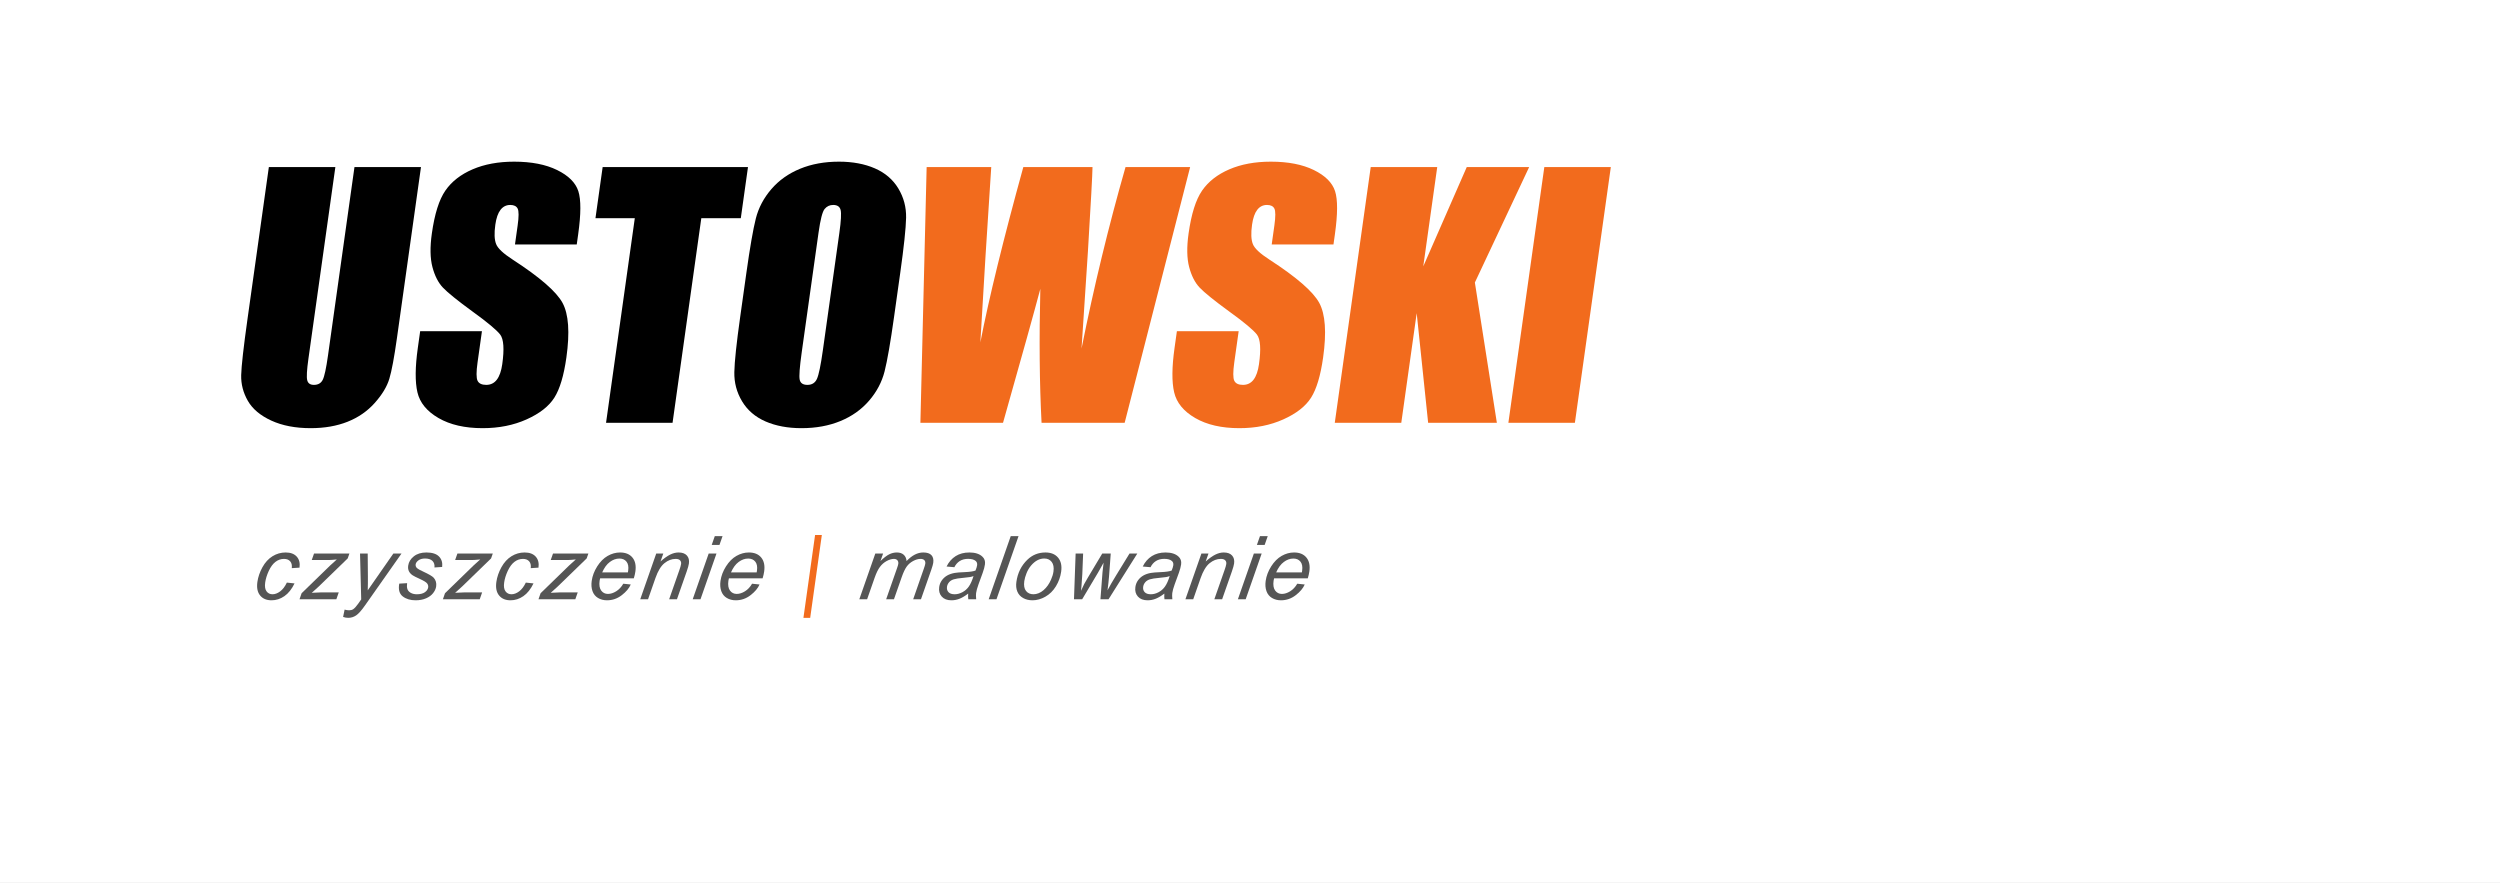
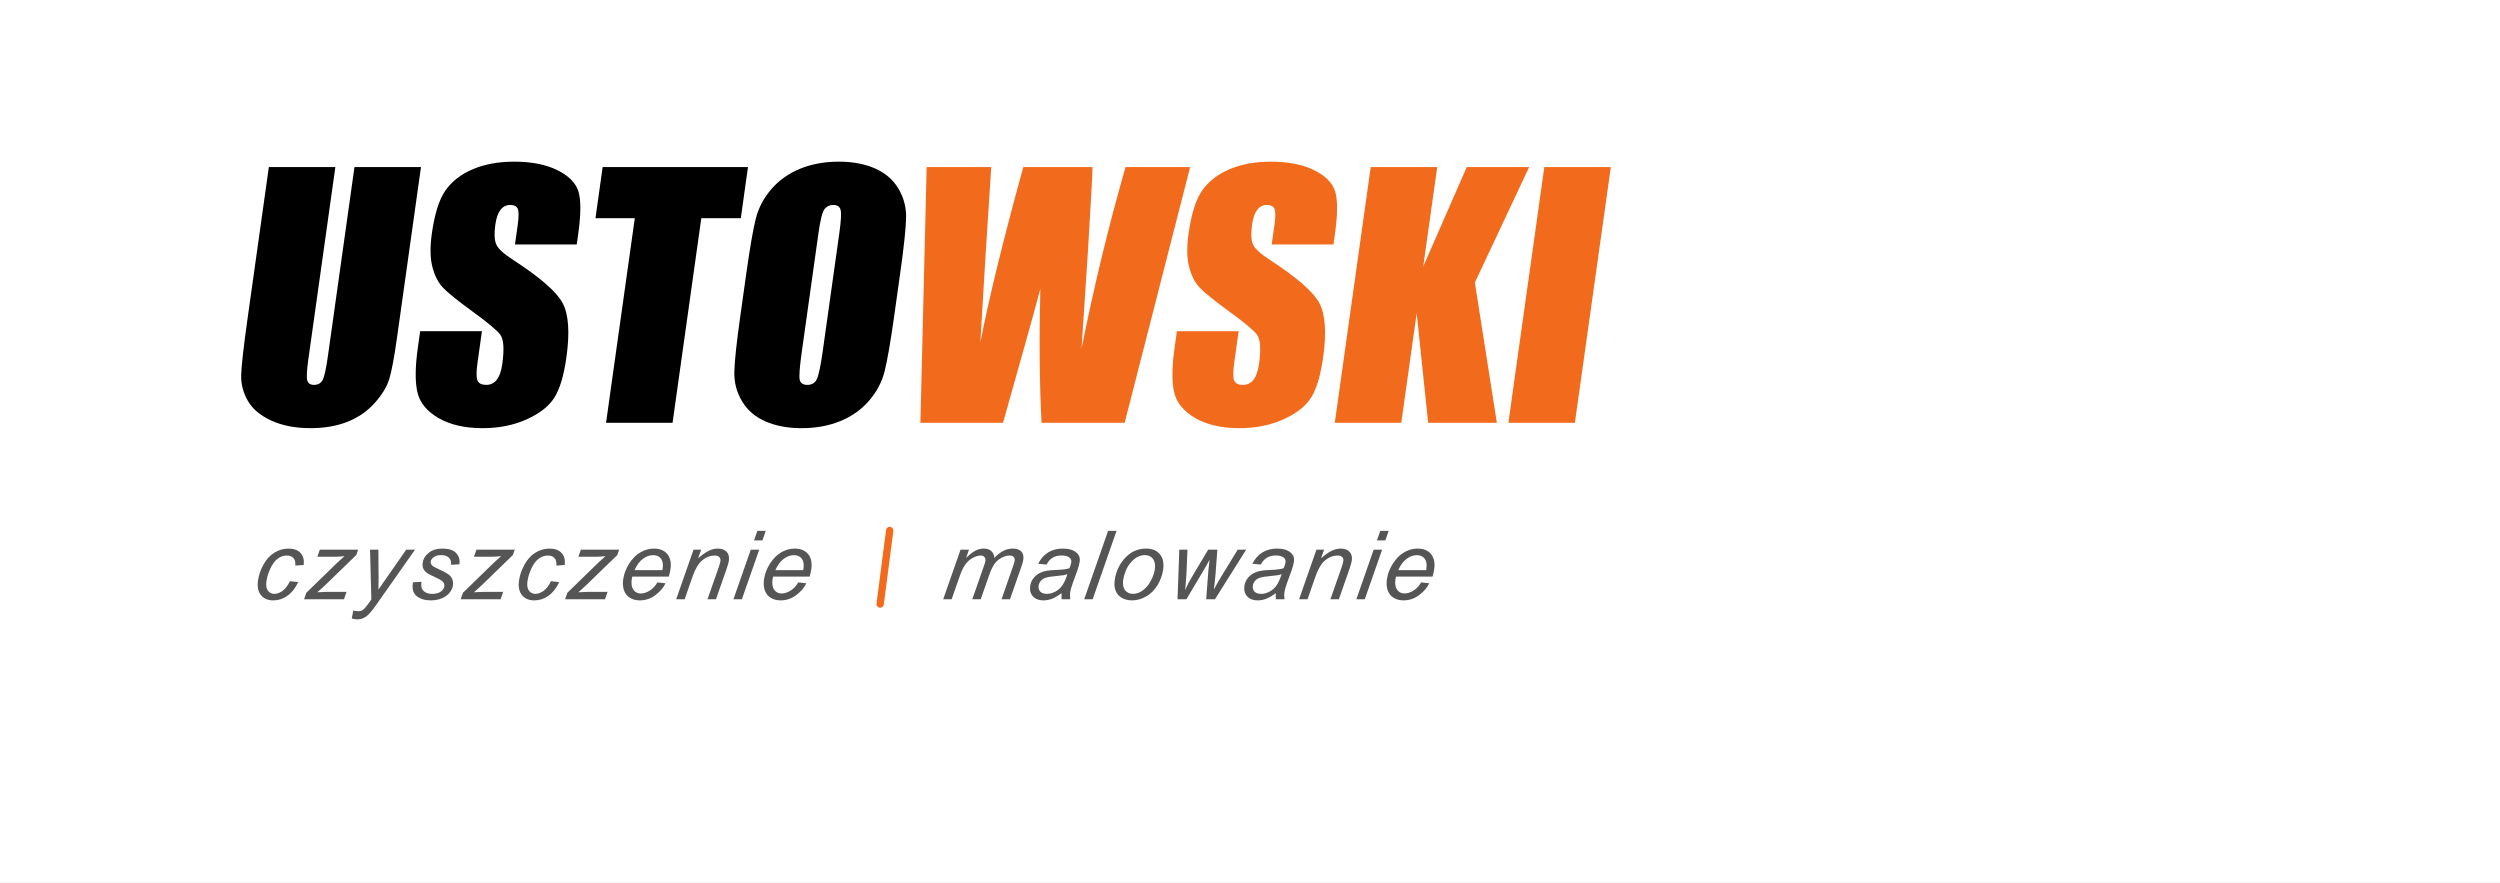
<svg xmlns="http://www.w3.org/2000/svg" viewBox="0 0 680 240">
  <rect width="680" height="240" fill="#ffffff" />
  <path d="M1041 1619V537Q1041 353 1029.0 278.5Q1017 204 958.0 125.5Q899 47 802.5 6.5Q706 -34 575 -34Q430 -34 319.0 14.0Q208 62 153.0 139.0Q98 216 88.0 301.5Q78 387 78 661V1619H499V405Q499 299 510.5 269.5Q522 240 557 240Q597 240 608.5 272.5Q620 305 620 426V1619Z" transform="matrix(0.042969,0,0.006039,-0.042969,60.00,115.00)" fill="#000000" />
  <path d="M976 1129H585V1249Q585 1333 570.0 1356.0Q555 1379 520 1379Q482 1379 462.5 1348.0Q443 1317 443 1254Q443 1173 465 1132Q486 1091 584 1033Q865 866 938 759Q1011 652 1011 414Q1011 241 970.5 159.0Q930 77 814.0 21.5Q698 -34 544 -34Q375 -34 255.5 30.0Q136 94 99.0 193.0Q62 292 62 474V580H453V383Q453 292 469.5 266.0Q486 240 528 240Q570 240 590.5 273.0Q611 306 611 371Q611 514 572 558Q532 602 375 705Q218 809 167.0 856.0Q116 903 82.5 986.0Q49 1069 49 1198Q49 1384 96.5 1470.0Q144 1556 250.0 1604.5Q356 1653 506 1653Q670 1653 785.5 1600.0Q901 1547 938.5 1466.5Q976 1386 976 1193Z" transform="matrix(0.042969,0,0.006039,-0.042969,108.12,115.00)" fill="#000000" />
  <path d="M932 1619V1295H682V0H261V1295H12V1619Z" transform="matrix(0.042969,0,0.006039,-0.042969,153.63,115.00)" fill="#000000" />
  <path d="M1046 671Q1046 427 1034.5 325.5Q1023 224 962.5 140.0Q902 56 799.0 11.0Q696 -34 559 -34Q429 -34 325.5 8.5Q222 51 159.0 136.0Q96 221 84.0 321.0Q72 421 72 671V948Q72 1192 83.5 1293.5Q95 1395 155.5 1479.0Q216 1563 319.0 1608.0Q422 1653 559 1653Q689 1653 792.5 1610.5Q896 1568 959.0 1483.0Q1022 1398 1034.0 1298.0Q1046 1198 1046 948ZM625 1203Q625 1316 612.5 1347.5Q600 1379 561 1379Q528 1379 510.5 1353.5Q493 1328 493 1203V447Q493 306 504.5 273.0Q516 240 558 240Q601 240 613.0 278.0Q625 316 625 459Z" transform="matrix(0.042969,0,0.006039,-0.042969,194.19,115.00)" fill="#000000" />
  <path d="M1668 1619 1481 0H955Q883 373 828 848Q803 645 711 0H188L0 1619H409L452 1054L496 509Q519 932 612 1619H1050Q1059 1548 1096 1085L1142 470Q1177 1057 1259 1619Z" transform="matrix(0.042969,0,0.006039,-0.042969,242.27,115.00)" fill="#f26b1d" />
  <path d="M976 1129H585V1249Q585 1333 570.0 1356.0Q555 1379 520 1379Q482 1379 462.5 1348.0Q443 1317 443 1254Q443 1173 465 1132Q486 1091 584 1033Q865 866 938 759Q1011 652 1011 414Q1011 241 970.5 159.0Q930 77 814.0 21.5Q698 -34 544 -34Q375 -34 255.5 30.0Q136 94 99.0 193.0Q62 292 62 474V580H453V383Q453 292 469.5 266.0Q486 240 528 240Q570 240 590.5 273.0Q611 306 611 371Q611 514 572 558Q532 602 375 705Q218 809 167.0 856.0Q116 903 82.5 986.0Q49 1069 49 1198Q49 1384 96.5 1470.0Q144 1556 250.0 1604.5Q356 1653 506 1653Q670 1653 785.5 1600.0Q901 1547 938.5 1466.5Q976 1386 976 1193Z" transform="matrix(0.042969,0,0.006039,-0.042969,313.95,115.00)" fill="#f26b1d" />
  <path d="M1087 1619 846 888 1110 0H675L505 694V0H84V1619H505V990L692 1619Z" transform="matrix(0.042969,0,0.006039,-0.042969,359.45,115.00)" fill="#f26b1d" />
  <path d="M505 1619V0H84V1619Z" transform="matrix(0.042969,0,0.006039,-0.042969,406.67,115.00)" fill="#f26b1d" />
-   <path d="M801 387 982 368Q914 169 788.5 72.5Q663 -24 503 -24Q330 -24 222.5 88.0Q115 200 115 401Q115 575 184.0 743.0Q253 911 381.5 998.5Q510 1086 675 1086Q846 1086 946.0 989.5Q1046 893 1046 734L868 722Q867 823 809.5 880.0Q752 937 658 937Q549 937 469.0 868.0Q389 799 343.5 658.5Q298 518 298 388Q298 252 358.0 184.0Q418 116 506 116Q594 116 674.5 183.0Q755 250 801 387Z" transform="matrix(0.011719,0,0.001647,-0.011719,68.00,163.00)" fill="#555555" />
-   <path d="M40 0 69 140 640 783Q701 851 776 924Q647 911 591 911H196L228 1062H1049L1025 948L449 301Q400 246 303 150Q454 159 510 159H928L895 0Z" transform="matrix(0.011719,0,0.001647,-0.011719,81.00,163.00)" fill="#555555" />
-   <path d="M0 -410 11 -240Q67 -256 120 -256Q175 -256 209 -231Q253 -198 305 -107L363 -3L186 1062H364L444 525Q468 366 485 207L960 1062H1149L472 -141Q374 -317 298.0 -374.0Q222 -431 123 -431Q60 -431 0 -410Z" transform="matrix(0.011719,0,0.001647,-0.011719,94.00,163.00)" fill="#555555" />
-   <path d="M85 363 266 374Q266 296 290.0 241.0Q314 186 378.5 151.0Q443 116 529 116Q649 116 709.0 164.0Q769 212 769 277Q769 324 733 366Q696 408 552.5 469.5Q409 531 369 556Q302 597 268.0 652.5Q234 708 234 780Q234 906 334.0 996.0Q434 1086 614 1086Q814 1086 918.5 993.5Q1023 901 1027 750L850 738Q846 834 782.0 890.0Q718 946 601 946Q507 946 455.0 903.0Q403 860 403 810Q403 760 448 722Q478 696 603 642Q811 552 865 500Q951 417 951 298Q951 219 902.5 143.0Q854 67 754.5 21.5Q655 -24 520 -24Q336 -24 207 67Q78 158 85 363Z" transform="matrix(0.011719,0,0.001647,-0.011719,107.00,163.00)" fill="#555555" />
-   <path d="M40 0 69 140 640 783Q701 851 776 924Q647 911 591 911H196L228 1062H1049L1025 948L449 301Q400 246 303 150Q454 159 510 159H928L895 0Z" transform="matrix(0.011719,0,0.001647,-0.011719,120.00,163.00)" fill="#555555" />
-   <path d="M801 387 982 368Q914 169 788.5 72.5Q663 -24 503 -24Q330 -24 222.5 88.0Q115 200 115 401Q115 575 184.0 743.0Q253 911 381.5 998.5Q510 1086 675 1086Q846 1086 946.0 989.5Q1046 893 1046 734L868 722Q867 823 809.5 880.0Q752 937 658 937Q549 937 469.0 868.0Q389 799 343.5 658.5Q298 518 298 388Q298 252 358.0 184.0Q418 116 506 116Q594 116 674.5 183.0Q755 250 801 387Z" transform="matrix(0.011719,0,0.001647,-0.011719,133.00,163.00)" fill="#555555" />
-   <path d="M40 0 69 140 640 783Q701 851 776 924Q647 911 591 911H196L228 1062H1049L1025 948L449 301Q400 246 303 150Q454 159 510 159H928L895 0Z" transform="matrix(0.011719,0,0.001647,-0.011719,146.00,163.00)" fill="#555555" />
-   <path d="M848 361 1024 343Q986 212 849.5 94.0Q713 -24 524 -24Q406 -24 307.5 30.5Q209 85 157.5 189.0Q106 293 106 426Q106 600 186.5 763.5Q267 927 395.0 1006.5Q523 1086 672 1086Q862 1086 975.5 968.0Q1089 850 1089 646Q1089 568 1075 486H293Q289 455 289 430Q289 281 357.5 202.5Q426 124 525 124Q618 124 708.0 185.0Q798 246 848 361ZM322 624H918Q919 652 919 664Q919 800 851.0 872.5Q783 945 676 945Q560 945 464.5 865.0Q369 785 322 624Z" transform="matrix(0.011719,0,0.001647,-0.011719,159.00,163.00)" fill="#555555" />
-   <path d="M68 0 290 1062H454L415 877Q522 986 615.0 1036.0Q708 1086 805 1086Q934 1086 1007.5 1016.0Q1081 946 1081 829Q1081 770 1055 643L920 0H739L880 673Q901 771 901 818Q901 871 864.5 904.0Q828 937 759 937Q620 937 511.5 837.0Q403 737 352 494L249 0Z" transform="matrix(0.011719,0,0.001647,-0.011719,173.35,163.00)" fill="#555555" />
-   <path d="M325 1261 368 1466H548L505 1261ZM61 0 283 1062H464L242 0Z" transform="matrix(0.011719,0,0.001647,-0.011719,187.70,163.00)" fill="#555555" />
-   <path d="M848 361 1024 343Q986 212 849.5 94.0Q713 -24 524 -24Q406 -24 307.5 30.5Q209 85 157.5 189.0Q106 293 106 426Q106 600 186.5 763.5Q267 927 395.0 1006.5Q523 1086 672 1086Q862 1086 975.5 968.0Q1089 850 1089 646Q1089 568 1075 486H293Q289 455 289 430Q289 281 357.5 202.5Q426 124 525 124Q618 124 708.0 185.0Q798 246 848 361ZM322 624H918Q919 652 919 664Q919 800 851.0 872.5Q783 945 676 945Q560 945 464.5 865.0Q369 785 322 624Z" transform="matrix(0.011719,0,0.001647,-0.011719,194.03,163.00)" fill="#555555" />
-   <path d="M188 -431V1491H345V-431Z" transform="matrix(0.011719,0,0.001647,-0.011719,217.04,163.00)" fill="#f26b1d" />
-   <path d="M67 0 289 1062H470L433 887Q534 1000 613.5 1043.0Q693 1086 786 1086Q885 1086 951.5 1033.5Q1018 981 1039 887Q1120 987 1209.5 1036.5Q1299 1086 1398 1086Q1531 1086 1597.5 1023.0Q1664 960 1664 846Q1664 797 1641 684L1498 0H1317L1463 702Q1482 788 1482 825Q1482 877 1449.0 907.0Q1416 937 1356 937Q1275 937 1191.0 888.0Q1107 839 1060.5 759.5Q1014 680 979 515L871 0H690L840 717Q856 790 856 821Q856 873 823.5 905.0Q791 937 739 937Q662 937 577.5 888.0Q493 839 440.0 751.5Q387 664 353 502L248 0Z" transform="matrix(0.011719,0,0.001647,-0.011719,232.95,163.00)" fill="#555555" />
-   <path d="M784 132Q690 51 603.0 13.5Q516 -24 417 -24Q270 -24 180.0 62.5Q90 149 90 284Q90 373 130.5 441.5Q171 510 238.0 551.5Q305 593 402 611Q463 623 633.5 630.0Q804 637 878 666Q899 740 899 789Q899 852 853 888Q790 938 669 938Q555 938 482.5 887.5Q410 837 377 744L194 760Q250 918 371.5 1002.0Q493 1086 678 1086Q875 1086 990 992Q1078 922 1078 810Q1078 725 1053 613L994 349Q966 223 966 144Q966 94 988 0H805Q790 52 784 132ZM851 538Q813 523 769.5 515.0Q726 507 624 498Q466 484 401.0 462.5Q336 441 303.0 394.0Q270 347 270 290Q270 214 322.5 165.0Q375 116 472 116Q562 116 645.0 163.5Q728 211 776.0 296.0Q824 381 851 538Z" transform="matrix(0.011719,0,0.001647,-0.011719,253.94,163.00)" fill="#555555" />
-   <path d="M54 0 360 1466H541L235 0Z" transform="matrix(0.011719,0,0.001647,-0.011719,268.29,163.00)" fill="#555555" />
-   <path d="M100 403Q100 714 283 918Q434 1086 679 1086Q871 1086 988.5 966.0Q1106 846 1106 642Q1106 459 1032.0 301.5Q958 144 821.5 60.0Q685 -24 534 -24Q410 -24 308.5 29.0Q207 82 153.5 179.0Q100 276 100 403ZM281 421Q281 271 353.0 193.5Q425 116 536 116Q594 116 651.0 139.5Q708 163 757.0 211.0Q806 259 840.5 320.5Q875 382 896 453Q927 552 927 643Q927 787 854.5 866.5Q782 946 672 946Q587 946 517.0 905.5Q447 865 390.5 787.0Q334 709 307.5 605.5Q281 502 281 421Z" transform="matrix(0.011719,0,0.001647,-0.011719,274.62,163.00)" fill="#555555" />
-   <path d="M270 0 159 1062H333L381 585L400 317Q402 287 406 196Q436 298 457.0 352.5Q478 407 524 508L777 1062H974L1009 531Q1017 410 1019 208Q1069 342 1182 580L1410 1062H1591L1072 0H884L844 623Q840 681 838 849Q797 742 741 618L460 0Z" transform="matrix(0.011719,0,0.001647,-0.011719,288.96,163.00)" fill="#555555" />
-   <path d="M784 132Q690 51 603.0 13.5Q516 -24 417 -24Q270 -24 180.0 62.5Q90 149 90 284Q90 373 130.5 441.5Q171 510 238.0 551.5Q305 593 402 611Q463 623 633.5 630.0Q804 637 878 666Q899 740 899 789Q899 852 853 888Q790 938 669 938Q555 938 482.5 887.5Q410 837 377 744L194 760Q250 918 371.5 1002.0Q493 1086 678 1086Q875 1086 990 992Q1078 922 1078 810Q1078 725 1053 613L994 349Q966 223 966 144Q966 94 988 0H805Q790 52 784 132ZM851 538Q813 523 769.5 515.0Q726 507 624 498Q466 484 401.0 462.5Q336 441 303.0 394.0Q270 347 270 290Q270 214 322.5 165.0Q375 116 472 116Q562 116 645.0 163.5Q728 211 776.0 296.0Q824 381 851 538Z" transform="matrix(0.011719,0,0.001647,-0.011719,307.30,163.00)" fill="#555555" />
-   <path d="M68 0 290 1062H454L415 877Q522 986 615.0 1036.0Q708 1086 805 1086Q934 1086 1007.5 1016.0Q1081 946 1081 829Q1081 770 1055 643L920 0H739L880 673Q901 771 901 818Q901 871 864.5 904.0Q828 937 759 937Q620 937 511.5 837.0Q403 737 352 494L249 0Z" transform="matrix(0.011719,0,0.001647,-0.011719,321.64,163.00)" fill="#555555" />
-   <path d="M325 1261 368 1466H548L505 1261ZM61 0 283 1062H464L242 0Z" transform="matrix(0.011719,0,0.001647,-0.011719,335.99,163.00)" fill="#555555" />
-   <path d="M848 361 1024 343Q986 212 849.5 94.0Q713 -24 524 -24Q406 -24 307.5 30.5Q209 85 157.5 189.0Q106 293 106 426Q106 600 186.5 763.5Q267 927 395.0 1006.5Q523 1086 672 1086Q862 1086 975.5 968.0Q1089 850 1089 646Q1089 568 1075 486H293Q289 455 289 430Q289 281 357.5 202.5Q426 124 525 124Q618 124 708.0 185.0Q798 246 848 361ZM322 624H918Q919 652 919 664Q919 800 851.0 872.5Q783 945 676 945Q560 945 464.5 865.0Q369 785 322 624Z" transform="matrix(0.011719,0,0.001647,-0.011719,342.32,163.00)" fill="#555555" />
+   <path d="M801 387 982 368Q914 169 788.5 72.5Q663 -24 503 -24Q330 -24 222.5 88.0Q115 200 115 401Q115 575 184.0 743.0Q253 911 381.5 998.5Q510 1086 675 1086Q846 1086 946.0 989.5Q1046 893 1046 734L868 722Q867 823 809.5 880.0Q752 937 658 937Q549 937 469.0 868.0Q389 799 343.5 658.5Q298 518 298 388Q298 252 358.0 184.0Q418 116 506 116Q594 116 674.5 183.0Q755 250 801 387Z" transform="matrix(0.012695,0,0.001784,-0.012695,68.00,163.00)" fill="#555555" />
+   <path d="M40 0 69 140 640 783Q701 851 776 924Q647 911 591 911H196L228 1062H1049L1025 948L449 301Q400 246 303 150Q454 159 510 159H928L895 0Z" transform="matrix(0.012695,0,0.001784,-0.012695,82.20,163.00)" fill="#555555" />
+   <path d="M0 -410 11 -240Q67 -256 120 -256Q175 -256 209 -231Q253 -198 305 -107L363 -3L186 1062H364L444 525Q468 366 485 207L960 1062H1149L472 -141Q374 -317 298.0 -374.0Q222 -431 123 -431Q60 -431 0 -410Z" transform="matrix(0.012695,0,0.001784,-0.012695,96.40,163.00)" fill="#555555" />
+   <path d="M85 363 266 374Q266 296 290.0 241.0Q314 186 378.5 151.0Q443 116 529 116Q649 116 709.0 164.0Q769 212 769 277Q769 324 733 366Q696 408 552.5 469.5Q409 531 369 556Q302 597 268.0 652.5Q234 708 234 780Q234 906 334.0 996.0Q434 1086 614 1086Q814 1086 918.5 993.5Q1023 901 1027 750L850 738Q846 834 782.0 890.0Q718 946 601 946Q507 946 455.0 903.0Q403 860 403 810Q403 760 448 722Q478 696 603 642Q811 552 865 500Q951 417 951 298Q951 219 902.5 143.0Q854 67 754.5 21.5Q655 -24 520 -24Q336 -24 207 67Q78 158 85 363Z" transform="matrix(0.012695,0,0.001784,-0.012695,110.60,163.00)" fill="#555555" />
+   <path d="M40 0 69 140 640 783Q701 851 776 924Q647 911 591 911H196L228 1062H1049L1025 948L449 301Q400 246 303 150Q454 159 510 159H928L895 0Z" transform="matrix(0.012695,0,0.001784,-0.012695,124.80,163.00)" fill="#555555" />
+   <path d="M801 387 982 368Q914 169 788.5 72.5Q663 -24 503 -24Q330 -24 222.5 88.0Q115 200 115 401Q115 575 184.0 743.0Q253 911 381.5 998.5Q510 1086 675 1086Q846 1086 946.0 989.5Q1046 893 1046 734L868 722Q867 823 809.5 880.0Q752 937 658 937Q549 937 469.0 868.0Q389 799 343.5 658.5Q298 518 298 388Q298 252 358.0 184.0Q418 116 506 116Q594 116 674.5 183.0Q755 250 801 387Z" transform="matrix(0.012695,0,0.001784,-0.012695,139.00,163.00)" fill="#555555" />
+   <path d="M40 0 69 140 640 783Q701 851 776 924Q647 911 591 911H196L228 1062H1049L1025 948L449 301Q400 246 303 150Q454 159 510 159H928L895 0Z" transform="matrix(0.012695,0,0.001784,-0.012695,153.20,163.00)" fill="#555555" />
+   <path d="M848 361 1024 343Q986 212 849.5 94.0Q713 -24 524 -24Q406 -24 307.5 30.5Q209 85 157.5 189.0Q106 293 106 426Q106 600 186.5 763.5Q267 927 395.0 1006.5Q523 1086 672 1086Q862 1086 975.5 968.0Q1089 850 1089 646Q1089 568 1075 486H293Q289 455 289 430Q289 281 357.5 202.5Q426 124 525 124Q618 124 708.0 185.0Q798 246 848 361ZM322 624H918Q919 652 919 664Q919 800 851.0 872.5Q783 945 676 945Q560 945 464.5 865.0Q369 785 322 624Z" transform="matrix(0.012695,0,0.001784,-0.012695,167.40,163.00)" fill="#555555" />
+   <path d="M68 0 290 1062H454L415 877Q522 986 615.0 1036.0Q708 1086 805 1086Q934 1086 1007.5 1016.0Q1081 946 1081 829Q1081 770 1055 643L920 0H739L880 673Q901 771 901 818Q901 871 864.5 904.0Q828 937 759 937Q620 937 511.5 837.0Q403 737 352 494L249 0Z" transform="matrix(0.012695,0,0.001784,-0.012695,183.06,163.00)" fill="#555555" />
+   <path d="M325 1261 368 1466H548L505 1261ZM61 0 283 1062H464L242 0Z" transform="matrix(0.012695,0,0.001784,-0.012695,198.72,163.00)" fill="#555555" />
+   <path d="M848 361 1024 343Q986 212 849.5 94.0Q713 -24 524 -24Q406 -24 307.5 30.5Q209 85 157.5 189.0Q106 293 106 426Q106 600 186.5 763.5Q267 927 395.0 1006.5Q523 1086 672 1086Q862 1086 975.5 968.0Q1089 850 1089 646Q1089 568 1075 486H293Q289 455 289 430Q289 281 357.5 202.5Q426 124 525 124Q618 124 708.0 185.0Q798 246 848 361ZM322 624H918Q919 652 919 664Q919 800 851.0 872.5Q783 945 676 945Q560 945 464.5 865.0Q369 785 322 624Z" transform="matrix(0.012695,0,0.001784,-0.012695,205.70,163.00)" fill="#555555" />
+   <line x1="242.0" y1="144.3" x2="239.4" y2="164.3" stroke="#f26b1d" stroke-width="2" stroke-linecap="round" />
+   <path d="M67 0 289 1062H470L433 887Q534 1000 613.5 1043.0Q693 1086 786 1086Q885 1086 951.5 1033.5Q1018 981 1039 887Q1120 987 1209.5 1036.5Q1299 1086 1398 1086Q1531 1086 1597.5 1023.0Q1664 960 1664 846Q1664 797 1641 684L1498 0H1317L1463 702Q1482 788 1482 825Q1482 877 1449.0 907.0Q1416 937 1356 937Q1275 937 1191.0 888.0Q1107 839 1060.5 759.5Q1014 680 979 515L871 0H690L840 717Q856 790 856 821Q856 873 823.5 905.0Q791 937 739 937Q662 937 577.5 888.0Q493 839 440.0 751.5Q387 664 353 502L248 0Z" transform="matrix(0.012695,0,0.001784,-0.012695,255.70,163.00)" fill="#555555" />
+   <path d="M784 132Q690 51 603.0 13.5Q516 -24 417 -24Q270 -24 180.0 62.5Q90 149 90 284Q90 373 130.5 441.5Q171 510 238.0 551.5Q305 593 402 611Q463 623 633.5 630.0Q804 637 878 666Q899 740 899 789Q899 852 853 888Q790 938 669 938Q555 938 482.5 887.5Q410 837 377 744L194 760Q250 918 371.5 1002.0Q493 1086 678 1086Q875 1086 990 992Q1078 922 1078 810Q1078 725 1053 613L994 349Q966 223 966 144Q966 94 988 0H805Q790 52 784 132ZM851 538Q813 523 769.5 515.0Q726 507 624 498Q466 484 401.0 462.5Q336 441 303.0 394.0Q270 347 270 290Q270 214 322.5 165.0Q375 116 472 116Q562 116 645.0 163.5Q728 211 776.0 296.0Q824 381 851 538Z" transform="matrix(0.012695,0,0.001784,-0.012695,278.56,163.00)" fill="#555555" />
+   <path d="M54 0 360 1466H541L235 0Z" transform="matrix(0.012695,0,0.001784,-0.012695,294.22,163.00)" fill="#555555" />
+   <path d="M100 403Q100 714 283 918Q434 1086 679 1086Q871 1086 988.5 966.0Q1106 846 1106 642Q1106 459 1032.0 301.5Q958 144 821.5 60.0Q685 -24 534 -24Q410 -24 308.5 29.0Q207 82 153.5 179.0Q100 276 100 403ZM281 421Q281 271 353.0 193.5Q425 116 536 116Q594 116 651.0 139.5Q708 163 757.0 211.0Q806 259 840.5 320.5Q875 382 896 453Q927 552 927 643Q927 787 854.5 866.5Q782 946 672 946Q587 946 517.0 905.5Q447 865 390.5 787.0Q334 709 307.5 605.5Q281 502 281 421Z" transform="matrix(0.012695,0,0.001784,-0.012695,301.20,163.00)" fill="#555555" />
+   <path d="M270 0 159 1062H333L381 585L400 317Q402 287 406 196Q436 298 457.0 352.5Q478 407 524 508L777 1062H974L1009 531Q1017 410 1019 208Q1069 342 1182 580L1410 1062H1591L1072 0H884L844 623Q840 681 838 849Q797 742 741 618L460 0Z" transform="matrix(0.012695,0,0.001784,-0.012695,316.86,163.00)" fill="#555555" />
+   <path d="M784 132Q690 51 603.0 13.5Q516 -24 417 -24Q270 -24 180.0 62.5Q90 149 90 284Q90 373 130.5 441.5Q171 510 238.0 551.5Q305 593 402 611Q463 623 633.5 630.0Q804 637 878 666Q899 740 899 789Q899 852 853 888Q790 938 669 938Q555 938 482.5 887.5Q410 837 377 744L194 760Q250 918 371.5 1002.0Q493 1086 678 1086Q875 1086 990 992Q1078 922 1078 810Q1078 725 1053 613L994 349Q966 223 966 144Q966 94 988 0H805Q790 52 784 132ZM851 538Q813 523 769.5 515.0Q726 507 624 498Q466 484 401.0 462.5Q336 441 303.0 394.0Q270 347 270 290Q270 214 322.5 165.0Q375 116 472 116Q562 116 645.0 163.5Q728 211 776.0 296.0Q824 381 851 538Z" transform="matrix(0.012695,0,0.001784,-0.012695,336.83,163.00)" fill="#555555" />
+   <path d="M68 0 290 1062H454L415 877Q522 986 615.0 1036.0Q708 1086 805 1086Q934 1086 1007.5 1016.0Q1081 946 1081 829Q1081 770 1055 643L920 0H739L880 673Q901 771 901 818Q901 871 864.5 904.0Q828 937 759 937Q620 937 511.5 837.0Q403 737 352 494L249 0Z" transform="matrix(0.012695,0,0.001784,-0.012695,352.49,163.00)" fill="#555555" />
+   <path d="M325 1261 368 1466H548L505 1261ZM61 0 283 1062H464L242 0Z" transform="matrix(0.012695,0,0.001784,-0.012695,368.15,163.00)" fill="#555555" />
+   <path d="M848 361 1024 343Q986 212 849.5 94.0Q713 -24 524 -24Q406 -24 307.5 30.5Q209 85 157.5 189.0Q106 293 106 426Q106 600 186.5 763.5Q267 927 395.0 1006.5Q523 1086 672 1086Q862 1086 975.5 968.0Q1089 850 1089 646Q1089 568 1075 486H293Q289 455 289 430Q289 281 357.5 202.5Q426 124 525 124Q618 124 708.0 185.0Q798 246 848 361ZM322 624H918Q919 652 919 664Q919 800 851.0 872.5Q783 945 676 945Q560 945 464.5 865.0Q369 785 322 624Z" transform="matrix(0.012695,0,0.001784,-0.012695,375.13,163.00)" fill="#555555" />
</svg>
